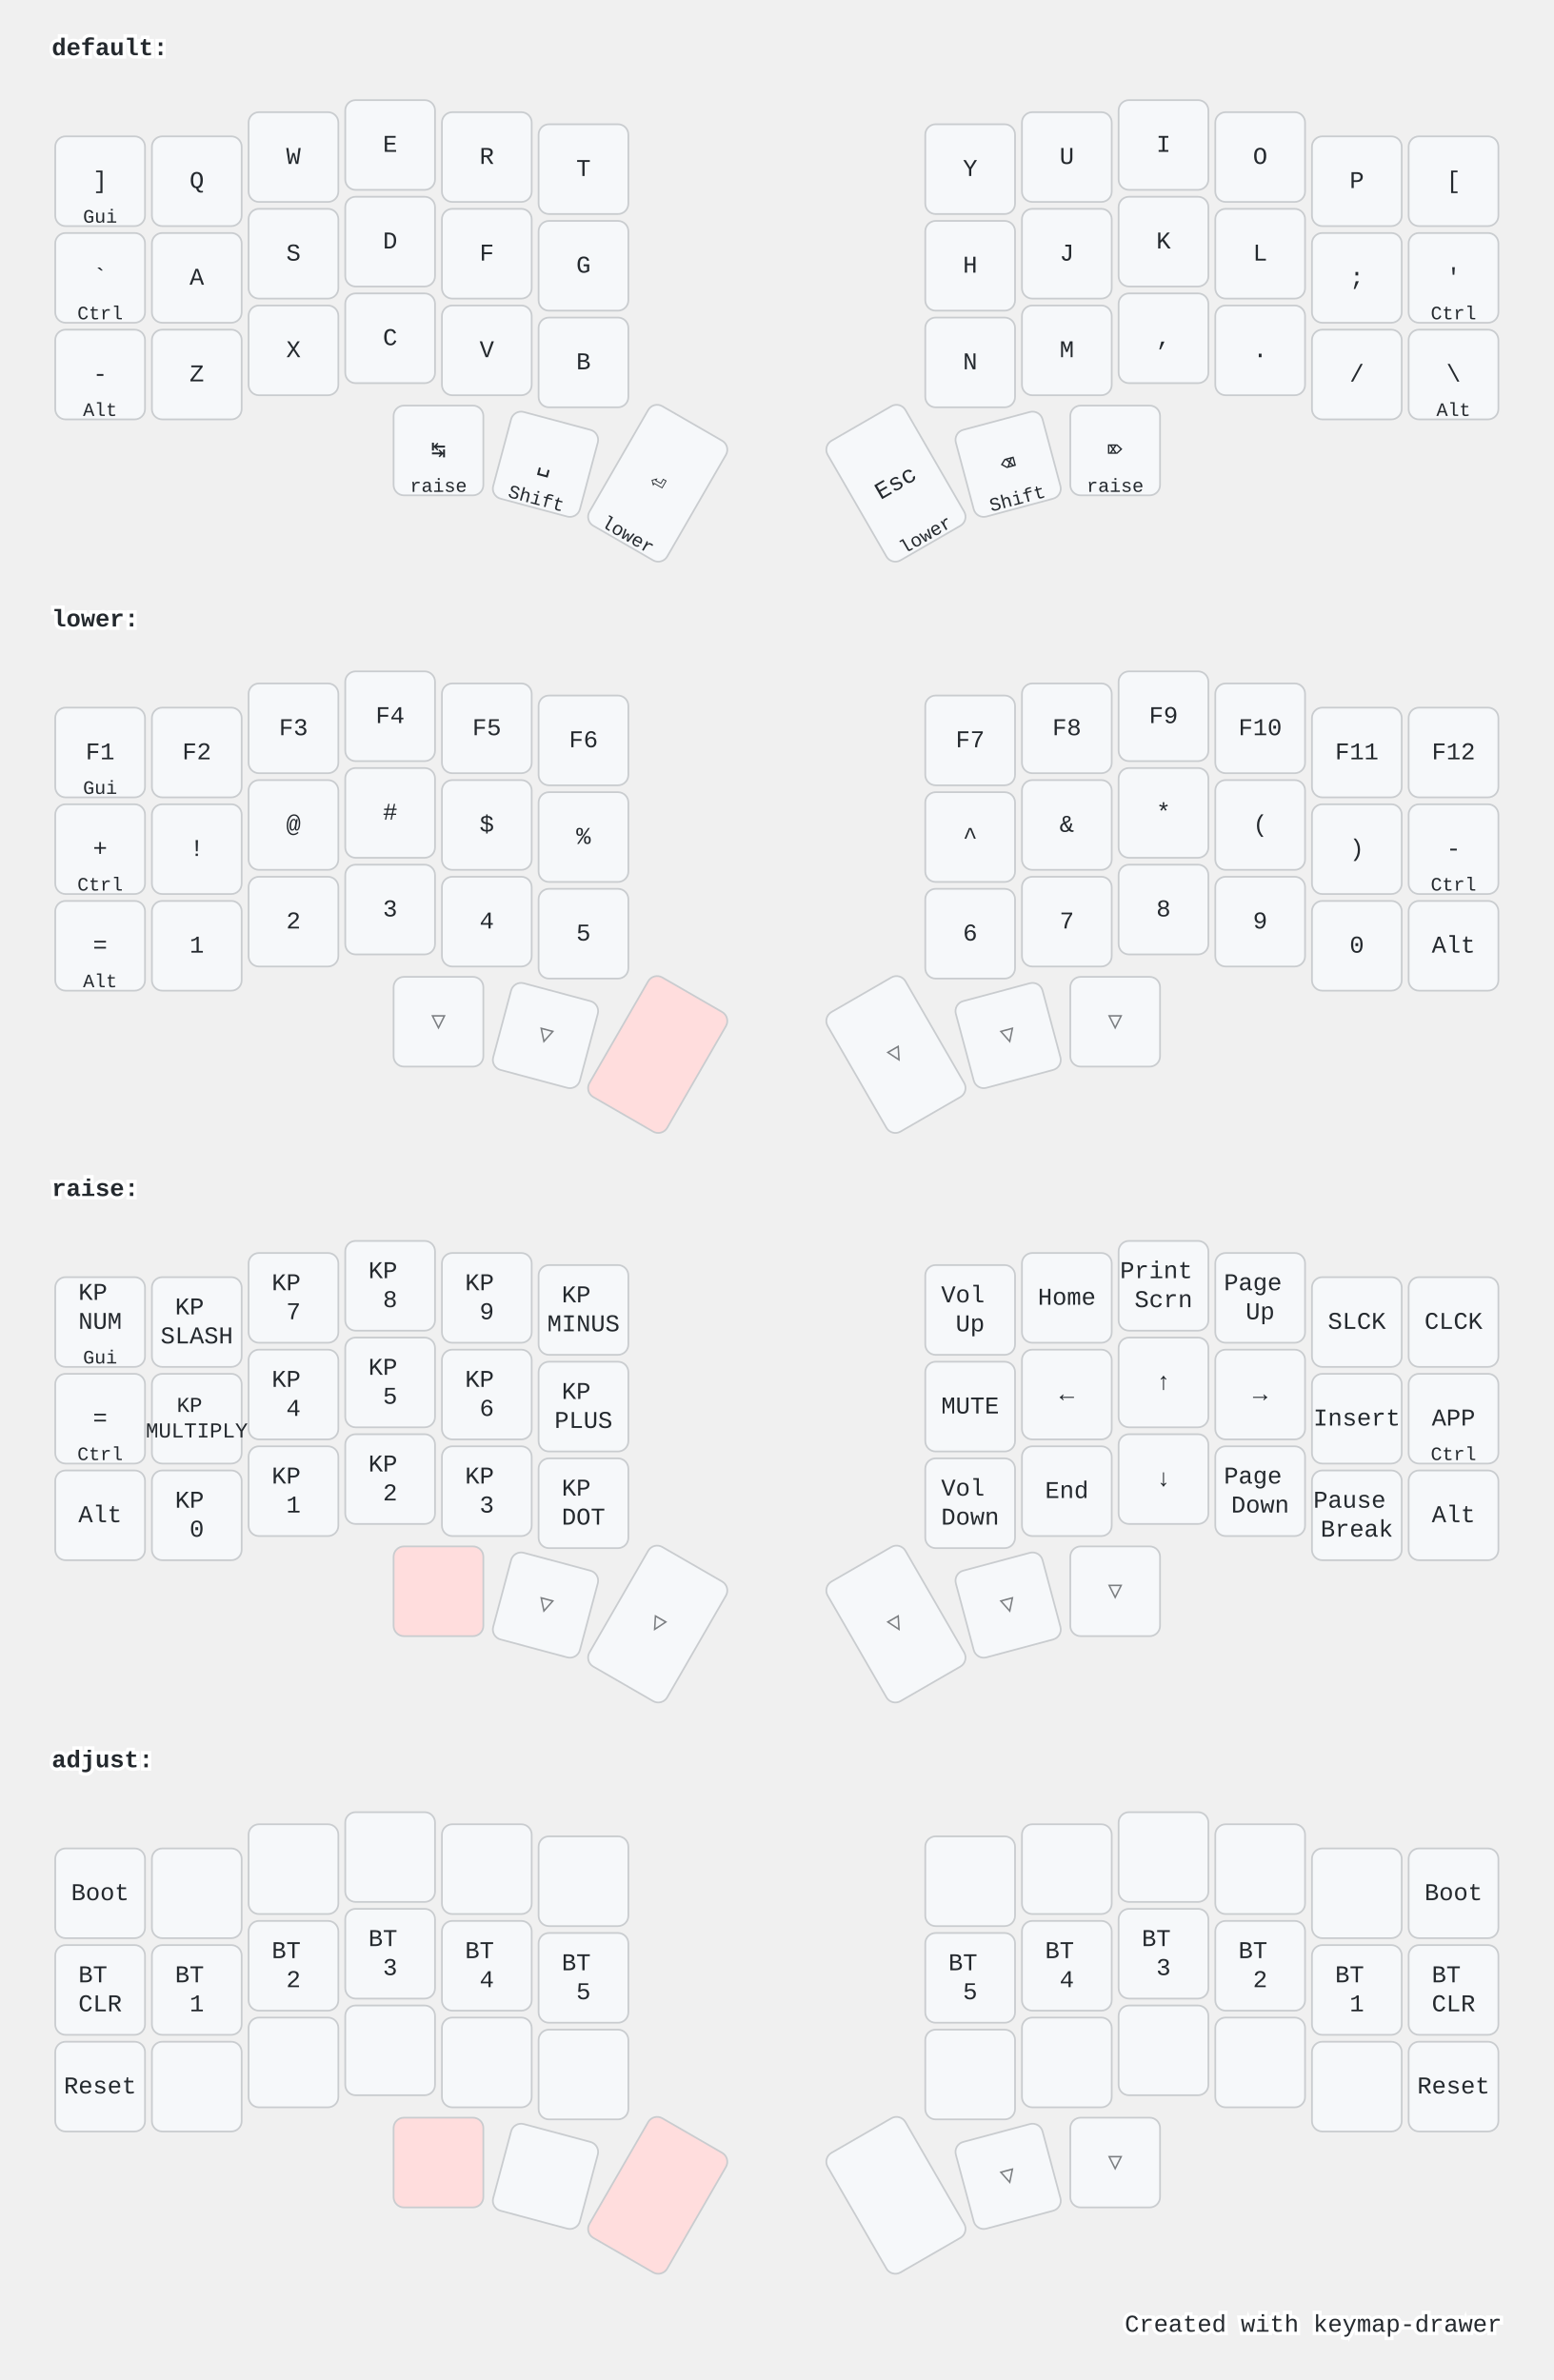
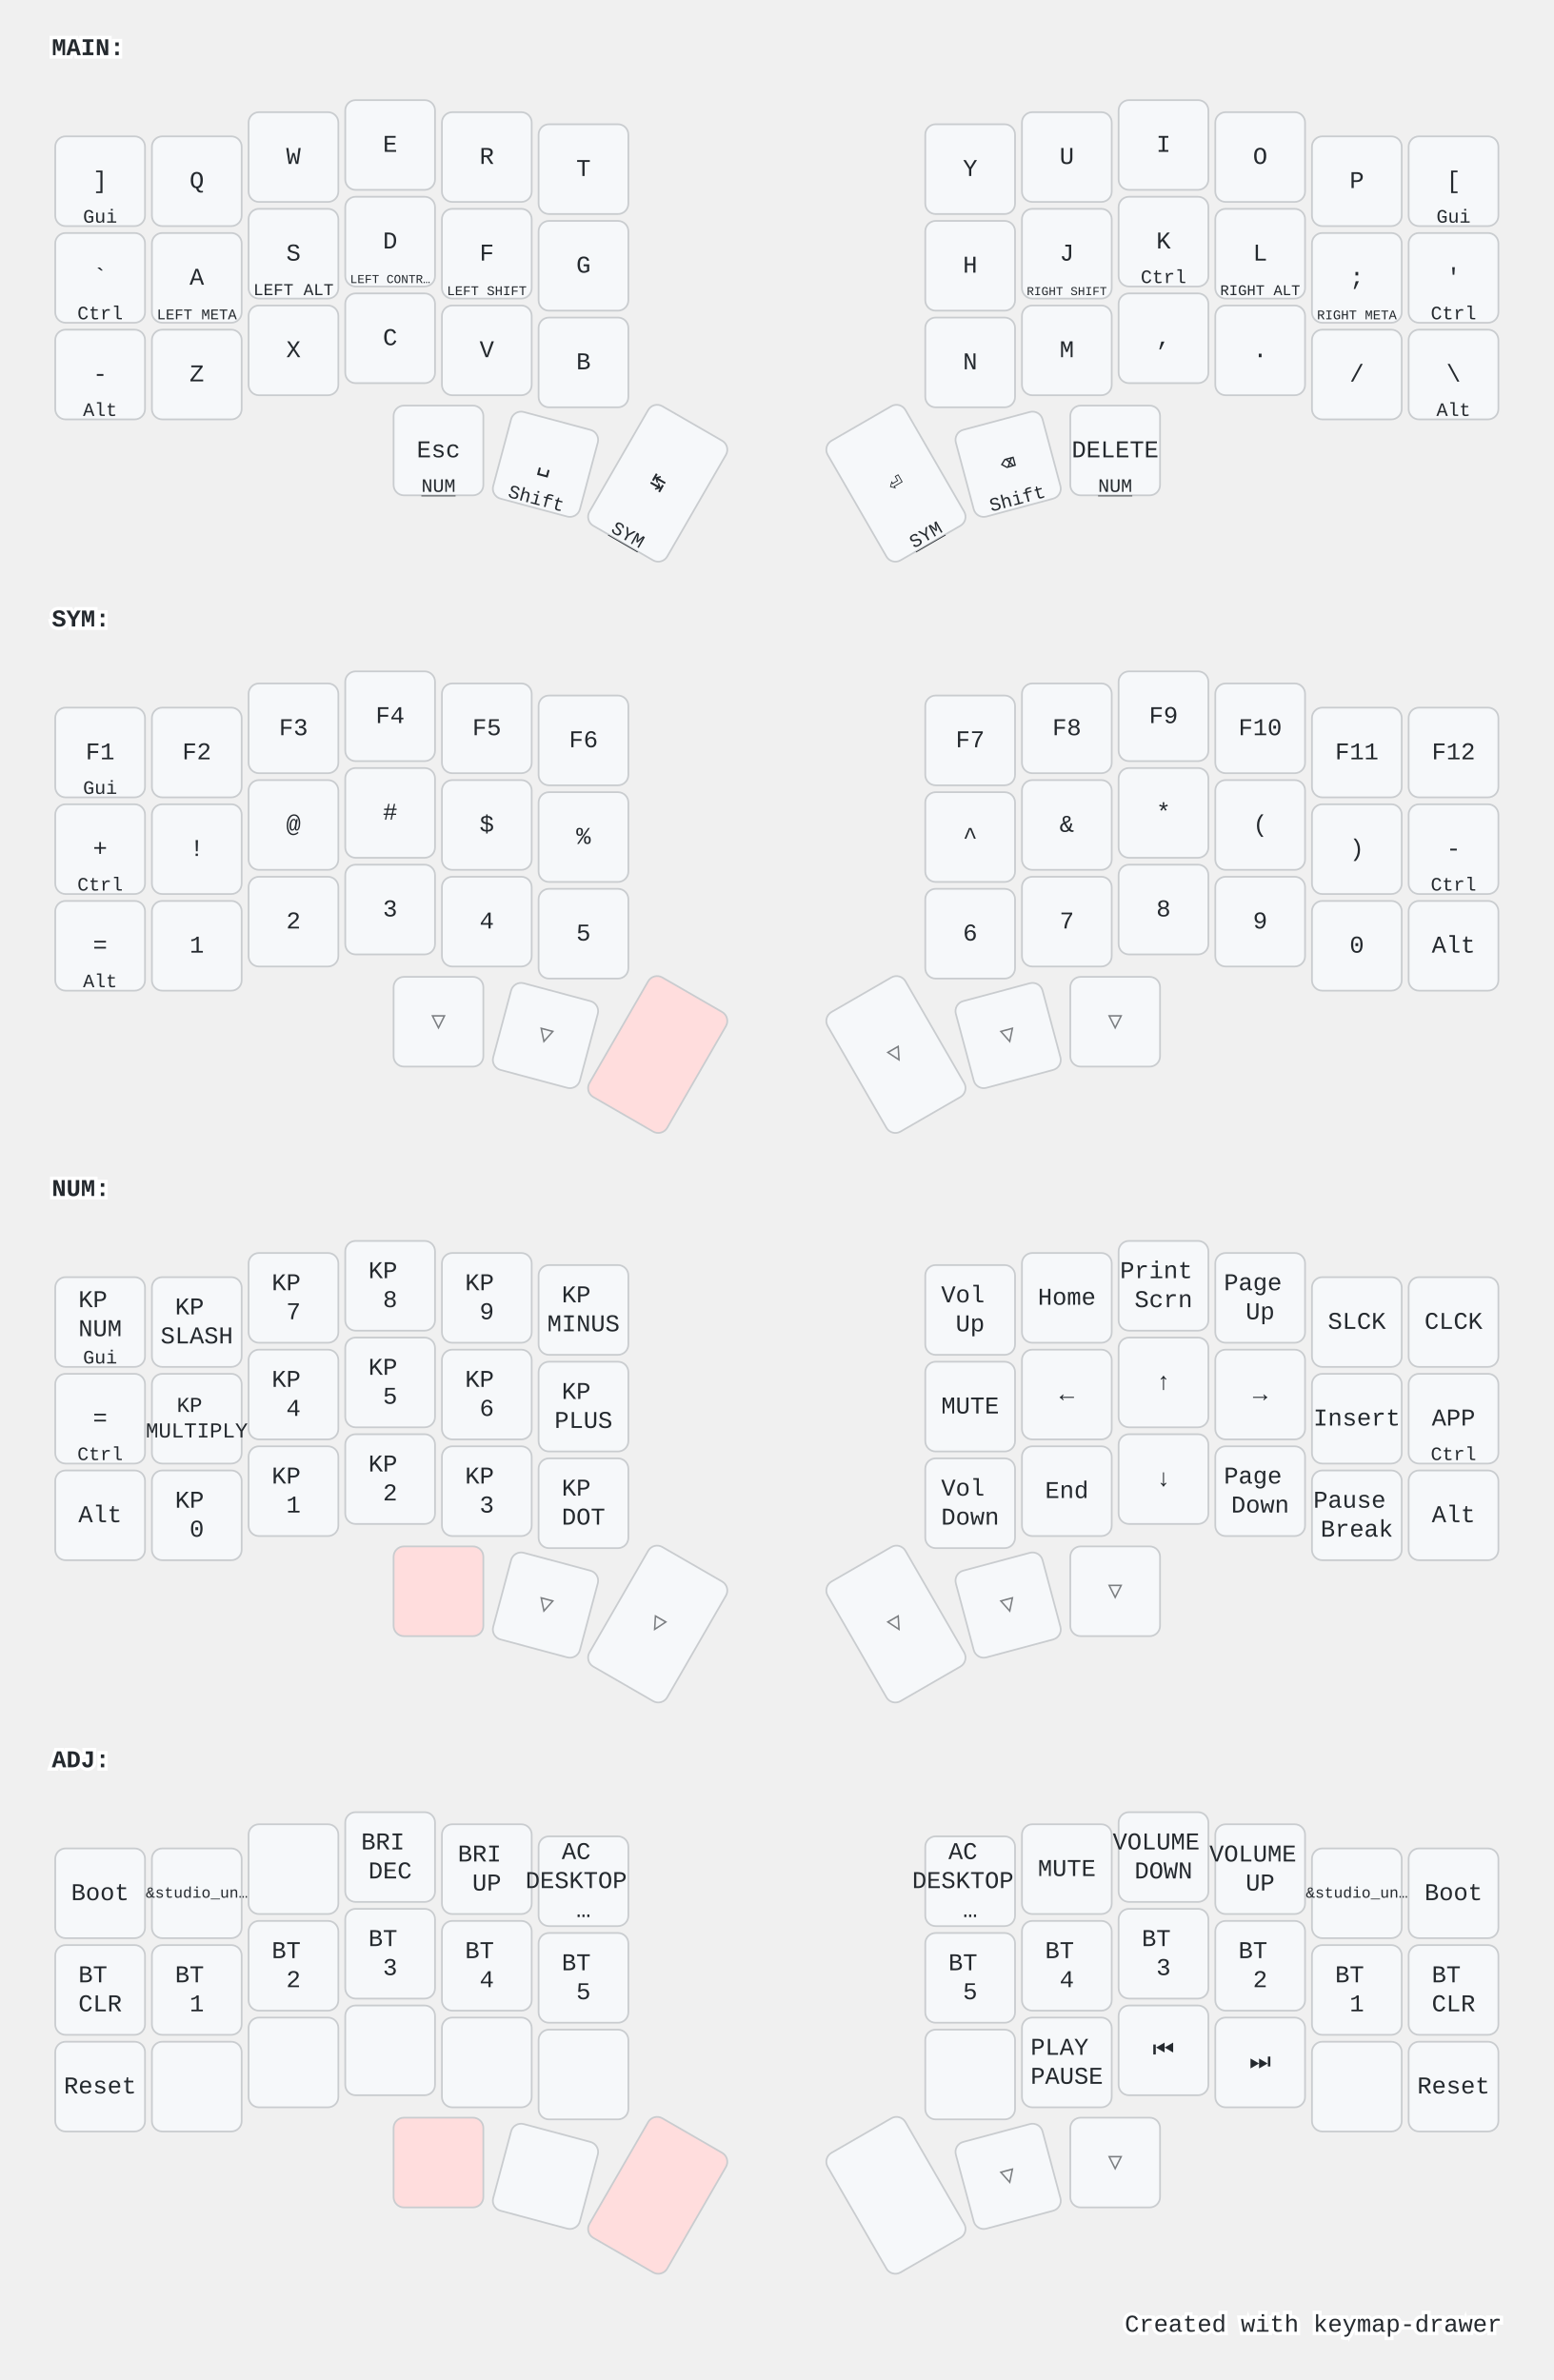
<svg xmlns="http://www.w3.org/2000/svg" width="900" height="1379" viewBox="0 0 900 1379" class="keymap">
  <style>/* inherit to force styles through use tags */
svg path {
    fill: inherit;
}

/* font and background color specifications */
svg.keymap {
    font-family: SFMono-Regular,Consolas,Liberation Mono,Menlo,monospace;
    font-size: 14px;
    font-kerning: normal;
    text-rendering: optimizeLegibility;
    fill: #24292e;
}

/* default key styling */
rect.key {
    fill: #f6f8fa;
}

rect.key, rect.combo {
    stroke: #c9cccf;
    stroke-width: 1;
}

/* default key side styling, only used is draw_key_sides is set */
rect.side {
    filter: brightness(90%);
}

/* color accent for combo boxes */
rect.combo, rect.combo-separate {
    fill: #cdf;
}

/* color accent for held keys */
rect.held, rect.combo.held {
    fill: #fdd;
}

/* color accent for ghost (optional) keys */
rect.ghost, rect.combo.ghost {
    stroke-dasharray: 4, 4;
    stroke-width: 2;
}

text {
    text-anchor: middle;
    dominant-baseline: middle;
}

/* styling for layer labels */
text.label {
    font-weight: bold;
    text-anchor: start;
    stroke: white;
    stroke-width: 4;
    paint-order: stroke;
}

/* styling for optional footer */
text.footer {
    text-anchor: end;
    dominant-baseline: auto;
    stroke: white;
    stroke-width: 4;
    paint-order: stroke;
}

- /* styling for combo tap, and key hold/shifted label text */
- text.combo, text.hold, text.shifted {
+ /* styling for combo tap, and key non-tap label text */
+ text.combo, text.hold, text.shifted, text.left, text.right, text.tl, text.tr, text.bl, text.br {
    font-size: 11px;
}

- text.hold {
+ text.hold, text.bl, text.br {
    text-anchor: middle;
    dominant-baseline: auto;
}

- text.shifted {
+ text.shifted, text.tl, text.tr {
    text-anchor: middle;
    dominant-baseline: hanging;
}

+ text.left, text.tl, text.bl {
+     text-anchor: start;
+ }
+ 
+ text.right, text.tr, text.br {
+     text-anchor: end;
+ }
+ 
+ text.layer-activator {
+     text-decoration: underline;
+ }
+ 
/* styling for hold/shifted label text in combo box */
- text.combo.hold, text.combo.shifted {
+ text.combo.hold, text.combo.shifted, text.combo.left, text.combo.right {
    font-size: 8px;
}

/* lighter symbol for transparent keys */
text.trans {
    fill: #7b7e81;
}

/* styling for combo dendrons */
path.combo {
    stroke-width: 1;
    stroke: gray;
    fill: none;
}

/* Start Tabler Icons Cleanup */
/* cannot use height/width with glyphs */
.icon-tabler &gt; path {
    fill: inherit;
    stroke: inherit;
    stroke-width: 2;
}
/* hide tabler's default box */
.icon-tabler &gt; path[stroke="none"][fill="none"] {
    visibility: hidden;
}
/* End Tabler Icons Cleanup */

@media (prefers-color-scheme: dark) {
svg.keymap { fill: #d1d6db; }
rect.key { fill: #3f4750; }
rect.key, rect.combo { stroke: #60666c; }
rect.combo, rect.combo-separate { fill: #1f3d7a; }
rect.held, rect.combo.held { fill: #854747; }
text.label, text.footer { stroke: black; }
text.trans { fill: #7e8184; }
path.combo { stroke: #7f7f7f; }

}</style>
-   <g transform="translate(30, 0)" class="layer-default">
-     <text x="0" y="28" class="label">default:</text>
+   <g transform="translate(30, 0)" class="layer-MAIN">
+     <text x="0" y="28" class="label" id="MAIN">MAIN:</text>
    <g transform="translate(0, 56)">
      <g transform="translate(28, 49)" class="key keypos-0">
        <rect rx="6" ry="6" x="-26" y="-26" width="52" height="52" class="key" />
        <text x="0" y="0" class="key tap">]</text>
        <text x="0" y="24" class="key hold">Gui</text>
      </g>
      <g transform="translate(84, 49)" class="key keypos-1">
        <rect rx="6" ry="6" x="-26" y="-26" width="52" height="52" class="key" />
        <text x="0" y="0" class="key tap">Q</text>
      </g>
      <g transform="translate(140, 35)" class="key keypos-2">
        <rect rx="6" ry="6" x="-26" y="-26" width="52" height="52" class="key" />
        <text x="0" y="0" class="key tap">W</text>
      </g>
      <g transform="translate(196, 28)" class="key keypos-3">
        <rect rx="6" ry="6" x="-26" y="-26" width="52" height="52" class="key" />
        <text x="0" y="0" class="key tap">E</text>
      </g>
      <g transform="translate(252, 35)" class="key keypos-4">
        <rect rx="6" ry="6" x="-26" y="-26" width="52" height="52" class="key" />
        <text x="0" y="0" class="key tap">R</text>
      </g>
      <g transform="translate(308, 42)" class="key keypos-5">
        <rect rx="6" ry="6" x="-26" y="-26" width="52" height="52" class="key" />
        <text x="0" y="0" class="key tap">T</text>
      </g>
      <g transform="translate(532, 42)" class="key keypos-6">
        <rect rx="6" ry="6" x="-26" y="-26" width="52" height="52" class="key" />
        <text x="0" y="0" class="key tap">Y</text>
      </g>
      <g transform="translate(588, 35)" class="key keypos-7">
        <rect rx="6" ry="6" x="-26" y="-26" width="52" height="52" class="key" />
        <text x="0" y="0" class="key tap">U</text>
      </g>
      <g transform="translate(644, 28)" class="key keypos-8">
        <rect rx="6" ry="6" x="-26" y="-26" width="52" height="52" class="key" />
        <text x="0" y="0" class="key tap">I</text>
      </g>
      <g transform="translate(700, 35)" class="key keypos-9">
        <rect rx="6" ry="6" x="-26" y="-26" width="52" height="52" class="key" />
        <text x="0" y="0" class="key tap">O</text>
      </g>
      <g transform="translate(756, 49)" class="key keypos-10">
        <rect rx="6" ry="6" x="-26" y="-26" width="52" height="52" class="key" />
        <text x="0" y="0" class="key tap">P</text>
      </g>
      <g transform="translate(812, 49)" class="key keypos-11">
        <rect rx="6" ry="6" x="-26" y="-26" width="52" height="52" class="key" />
        <text x="0" y="0" class="key tap">[</text>
+         <text x="0" y="24" class="key hold">Gui</text>
      </g>
      <g transform="translate(28, 105)" class="key keypos-12">
        <rect rx="6" ry="6" x="-26" y="-26" width="52" height="52" class="key" />
        <text x="0" y="0" class="key tap">`</text>
        <text x="0" y="24" class="key hold">Ctrl</text>
      </g>
      <g transform="translate(84, 105)" class="key keypos-13">
        <rect rx="6" ry="6" x="-26" y="-26" width="52" height="52" class="key" />
        <text x="0" y="0" class="key tap">A</text>
+         <text x="0" y="24" class="key hold">
+           <tspan style="font-size: 78%">LEFT META</tspan>
+         </text>
      </g>
      <g transform="translate(140, 91)" class="key keypos-14">
        <rect rx="6" ry="6" x="-26" y="-26" width="52" height="52" class="key" />
        <text x="0" y="0" class="key tap">S</text>
+         <text x="0" y="24" class="key hold">
+           <tspan style="font-size: 88%">LEFT ALT</tspan>
+         </text>
      </g>
      <g transform="translate(196, 84)" class="key keypos-15">
        <rect rx="6" ry="6" x="-26" y="-26" width="52" height="52" class="key" />
        <text x="0" y="0" class="key tap">D</text>
+         <text x="0" y="24" class="key hold">
+           <tspan style="font-size: 64%">LEFT CONTR…</tspan>
+         </text>
      </g>
      <g transform="translate(252, 91)" class="key keypos-16">
        <rect rx="6" ry="6" x="-26" y="-26" width="52" height="52" class="key" />
        <text x="0" y="0" class="key tap">F</text>
+         <text x="0" y="24" class="key hold">
+           <tspan style="font-size: 70%">LEFT SHIFT</tspan>
+         </text>
      </g>
      <g transform="translate(308, 98)" class="key keypos-17">
        <rect rx="6" ry="6" x="-26" y="-26" width="52" height="52" class="key" />
        <text x="0" y="0" class="key tap">G</text>
      </g>
      <g transform="translate(532, 98)" class="key keypos-18">
        <rect rx="6" ry="6" x="-26" y="-26" width="52" height="52" class="key" />
        <text x="0" y="0" class="key tap">H</text>
      </g>
      <g transform="translate(588, 91)" class="key keypos-19">
        <rect rx="6" ry="6" x="-26" y="-26" width="52" height="52" class="key" />
        <text x="0" y="0" class="key tap">J</text>
+         <text x="0" y="24" class="key hold">
+           <tspan style="font-size: 64%">RIGHT SHIFT</tspan>
+         </text>
      </g>
      <g transform="translate(644, 84)" class="key keypos-20">
        <rect rx="6" ry="6" x="-26" y="-26" width="52" height="52" class="key" />
        <text x="0" y="0" class="key tap">K</text>
+         <text x="0" y="24" class="key hold">Ctrl</text>
      </g>
      <g transform="translate(700, 91)" class="key keypos-21">
        <rect rx="6" ry="6" x="-26" y="-26" width="52" height="52" class="key" />
        <text x="0" y="0" class="key tap">L</text>
+         <text x="0" y="24" class="key hold">
+           <tspan style="font-size: 78%">RIGHT ALT</tspan>
+         </text>
      </g>
      <g transform="translate(756, 105)" class="key keypos-22">
        <rect rx="6" ry="6" x="-26" y="-26" width="52" height="52" class="key" />
        <text x="0" y="0" class="key tap">;</text>
+         <text x="0" y="24" class="key hold">
+           <tspan style="font-size: 70%">RIGHT META</tspan>
+         </text>
      </g>
      <g transform="translate(812, 105)" class="key keypos-23">
        <rect rx="6" ry="6" x="-26" y="-26" width="52" height="52" class="key" />
        <text x="0" y="0" class="key tap">'</text>
        <text x="0" y="24" class="key hold">Ctrl</text>
      </g>
      <g transform="translate(28, 161)" class="key keypos-24">
        <rect rx="6" ry="6" x="-26" y="-26" width="52" height="52" class="key" />
        <text x="0" y="0" class="key tap">-</text>
        <text x="0" y="24" class="key hold">Alt</text>
      </g>
      <g transform="translate(84, 161)" class="key keypos-25">
        <rect rx="6" ry="6" x="-26" y="-26" width="52" height="52" class="key" />
        <text x="0" y="0" class="key tap">Z</text>
      </g>
      <g transform="translate(140, 147)" class="key keypos-26">
        <rect rx="6" ry="6" x="-26" y="-26" width="52" height="52" class="key" />
        <text x="0" y="0" class="key tap">X</text>
      </g>
      <g transform="translate(196, 140)" class="key keypos-27">
        <rect rx="6" ry="6" x="-26" y="-26" width="52" height="52" class="key" />
        <text x="0" y="0" class="key tap">C</text>
      </g>
      <g transform="translate(252, 147)" class="key keypos-28">
        <rect rx="6" ry="6" x="-26" y="-26" width="52" height="52" class="key" />
        <text x="0" y="0" class="key tap">V</text>
      </g>
      <g transform="translate(308, 154)" class="key keypos-29">
        <rect rx="6" ry="6" x="-26" y="-26" width="52" height="52" class="key" />
        <text x="0" y="0" class="key tap">B</text>
      </g>
      <g transform="translate(532, 154)" class="key keypos-30">
        <rect rx="6" ry="6" x="-26" y="-26" width="52" height="52" class="key" />
        <text x="0" y="0" class="key tap">N</text>
      </g>
      <g transform="translate(588, 147)" class="key keypos-31">
        <rect rx="6" ry="6" x="-26" y="-26" width="52" height="52" class="key" />
        <text x="0" y="0" class="key tap">M</text>
      </g>
      <g transform="translate(644, 140)" class="key keypos-32">
        <rect rx="6" ry="6" x="-26" y="-26" width="52" height="52" class="key" />
        <text x="0" y="0" class="key tap">,</text>
      </g>
      <g transform="translate(700, 147)" class="key keypos-33">
        <rect rx="6" ry="6" x="-26" y="-26" width="52" height="52" class="key" />
        <text x="0" y="0" class="key tap">.</text>
      </g>
      <g transform="translate(756, 161)" class="key keypos-34">
        <rect rx="6" ry="6" x="-26" y="-26" width="52" height="52" class="key" />
        <text x="0" y="0" class="key tap">/</text>
      </g>
      <g transform="translate(812, 161)" class="key keypos-35">
        <rect rx="6" ry="6" x="-26" y="-26" width="52" height="52" class="key" />
        <text x="0" y="0" class="key tap">\</text>
        <text x="0" y="24" class="key hold">Alt</text>
      </g>
      <g transform="translate(224, 205)" class="key keypos-36">
        <rect rx="6" ry="6" x="-26" y="-26" width="52" height="52" class="key" />
-         <text x="0" y="0" class="key tap">↹</text>
-         <text x="0" y="24" class="key hold">raise</text>
+         <text x="0" y="0" class="key tap">Esc</text>
+         <a href="#NUM">
+           <text x="0" y="24" class="key hold layer-activator">NUM</text>
+         </a>
      </g>
      <g transform="translate(286, 213) rotate(15.0)" class="key keypos-37">
        <rect rx="6" ry="6" x="-26" y="-26" width="52" height="52" class="key" />
        <text x="0" y="0" class="key tap">␣</text>
        <text x="0" y="24" class="key hold">Shift</text>
      </g>
      <g transform="translate(351, 224) rotate(30.0)" class="key keypos-38">
        <rect rx="6" ry="6" x="-26" y="-40" width="52" height="80" class="key" />
-         <text x="0" y="0" class="key tap">⏎</text>
-         <text x="0" y="38" class="key hold">lower</text>
+         <text x="0" y="0" class="key tap">↹</text>
+         <a href="#SYM">
+           <text x="0" y="38" class="key hold layer-activator">SYM</text>
+         </a>
      </g>
      <g transform="translate(489, 224) rotate(-30.0)" class="key keypos-39">
        <rect rx="6" ry="6" x="-26" y="-40" width="52" height="80" class="key" />
-         <text x="0" y="0" class="key tap">Esc</text>
-         <text x="0" y="38" class="key hold">lower</text>
+         <text x="0" y="0" class="key tap">⏎</text>
+         <a href="#SYM">
+           <text x="0" y="38" class="key hold layer-activator">SYM</text>
+         </a>
      </g>
      <g transform="translate(554, 213) rotate(-15.0)" class="key keypos-40">
        <rect rx="6" ry="6" x="-26" y="-26" width="52" height="52" class="key" />
        <text x="0" y="0" class="key tap">⌫</text>
        <text x="0" y="24" class="key hold">Shift</text>
      </g>
      <g transform="translate(616, 205)" class="key keypos-41">
        <rect rx="6" ry="6" x="-26" y="-26" width="52" height="52" class="key" />
-         <text x="0" y="0" class="key tap">⌦</text>
-         <text x="0" y="24" class="key hold">raise</text>
+         <text x="0" y="0" class="key tap">DELETE</text>
+         <a href="#NUM">
+           <text x="0" y="24" class="key hold layer-activator">NUM</text>
+         </a>
      </g>
    </g>
  </g>
-   <g transform="translate(30, 331)" class="layer-lower">
-     <text x="0" y="28" class="label">lower:</text>
+   <g transform="translate(30, 331)" class="layer-SYM">
+     <text x="0" y="28" class="label" id="SYM">SYM:</text>
    <g transform="translate(0, 56)">
      <g transform="translate(28, 49)" class="key keypos-0">
        <rect rx="6" ry="6" x="-26" y="-26" width="52" height="52" class="key" />
        <text x="0" y="0" class="key tap">F1</text>
        <text x="0" y="24" class="key hold">Gui</text>
      </g>
      <g transform="translate(84, 49)" class="key keypos-1">
        <rect rx="6" ry="6" x="-26" y="-26" width="52" height="52" class="key" />
        <text x="0" y="0" class="key tap">F2</text>
      </g>
      <g transform="translate(140, 35)" class="key keypos-2">
        <rect rx="6" ry="6" x="-26" y="-26" width="52" height="52" class="key" />
        <text x="0" y="0" class="key tap">F3</text>
      </g>
      <g transform="translate(196, 28)" class="key keypos-3">
        <rect rx="6" ry="6" x="-26" y="-26" width="52" height="52" class="key" />
        <text x="0" y="0" class="key tap">F4</text>
      </g>
      <g transform="translate(252, 35)" class="key keypos-4">
        <rect rx="6" ry="6" x="-26" y="-26" width="52" height="52" class="key" />
        <text x="0" y="0" class="key tap">F5</text>
      </g>
      <g transform="translate(308, 42)" class="key keypos-5">
        <rect rx="6" ry="6" x="-26" y="-26" width="52" height="52" class="key" />
        <text x="0" y="0" class="key tap">F6</text>
      </g>
      <g transform="translate(532, 42)" class="key keypos-6">
        <rect rx="6" ry="6" x="-26" y="-26" width="52" height="52" class="key" />
        <text x="0" y="0" class="key tap">F7</text>
      </g>
      <g transform="translate(588, 35)" class="key keypos-7">
        <rect rx="6" ry="6" x="-26" y="-26" width="52" height="52" class="key" />
        <text x="0" y="0" class="key tap">F8</text>
      </g>
      <g transform="translate(644, 28)" class="key keypos-8">
        <rect rx="6" ry="6" x="-26" y="-26" width="52" height="52" class="key" />
        <text x="0" y="0" class="key tap">F9</text>
      </g>
      <g transform="translate(700, 35)" class="key keypos-9">
        <rect rx="6" ry="6" x="-26" y="-26" width="52" height="52" class="key" />
        <text x="0" y="0" class="key tap">F10</text>
      </g>
      <g transform="translate(756, 49)" class="key keypos-10">
        <rect rx="6" ry="6" x="-26" y="-26" width="52" height="52" class="key" />
        <text x="0" y="0" class="key tap">F11</text>
      </g>
      <g transform="translate(812, 49)" class="key keypos-11">
        <rect rx="6" ry="6" x="-26" y="-26" width="52" height="52" class="key" />
        <text x="0" y="0" class="key tap">F12</text>
      </g>
      <g transform="translate(28, 105)" class="key keypos-12">
        <rect rx="6" ry="6" x="-26" y="-26" width="52" height="52" class="key" />
        <text x="0" y="0" class="key tap">+</text>
        <text x="0" y="24" class="key hold">Ctrl</text>
      </g>
      <g transform="translate(84, 105)" class="key keypos-13">
        <rect rx="6" ry="6" x="-26" y="-26" width="52" height="52" class="key" />
        <text x="0" y="0" class="key tap">!</text>
      </g>
      <g transform="translate(140, 91)" class="key keypos-14">
        <rect rx="6" ry="6" x="-26" y="-26" width="52" height="52" class="key" />
        <text x="0" y="0" class="key tap">@</text>
      </g>
      <g transform="translate(196, 84)" class="key keypos-15">
        <rect rx="6" ry="6" x="-26" y="-26" width="52" height="52" class="key" />
        <text x="0" y="0" class="key tap">#</text>
      </g>
      <g transform="translate(252, 91)" class="key keypos-16">
        <rect rx="6" ry="6" x="-26" y="-26" width="52" height="52" class="key" />
        <text x="0" y="0" class="key tap">$</text>
      </g>
      <g transform="translate(308, 98)" class="key keypos-17">
        <rect rx="6" ry="6" x="-26" y="-26" width="52" height="52" class="key" />
        <text x="0" y="0" class="key tap">%</text>
      </g>
      <g transform="translate(532, 98)" class="key keypos-18">
        <rect rx="6" ry="6" x="-26" y="-26" width="52" height="52" class="key" />
        <text x="0" y="0" class="key tap">^</text>
      </g>
      <g transform="translate(588, 91)" class="key keypos-19">
        <rect rx="6" ry="6" x="-26" y="-26" width="52" height="52" class="key" />
        <text x="0" y="0" class="key tap">&amp;</text>
      </g>
      <g transform="translate(644, 84)" class="key keypos-20">
        <rect rx="6" ry="6" x="-26" y="-26" width="52" height="52" class="key" />
        <text x="0" y="0" class="key tap">*</text>
      </g>
      <g transform="translate(700, 91)" class="key keypos-21">
        <rect rx="6" ry="6" x="-26" y="-26" width="52" height="52" class="key" />
        <text x="0" y="0" class="key tap">(</text>
      </g>
      <g transform="translate(756, 105)" class="key keypos-22">
        <rect rx="6" ry="6" x="-26" y="-26" width="52" height="52" class="key" />
        <text x="0" y="0" class="key tap">)</text>
      </g>
      <g transform="translate(812, 105)" class="key keypos-23">
        <rect rx="6" ry="6" x="-26" y="-26" width="52" height="52" class="key" />
        <text x="0" y="0" class="key tap">-</text>
        <text x="0" y="24" class="key hold">Ctrl</text>
      </g>
      <g transform="translate(28, 161)" class="key keypos-24">
        <rect rx="6" ry="6" x="-26" y="-26" width="52" height="52" class="key" />
        <text x="0" y="0" class="key tap">=</text>
        <text x="0" y="24" class="key hold">Alt</text>
      </g>
      <g transform="translate(84, 161)" class="key keypos-25">
        <rect rx="6" ry="6" x="-26" y="-26" width="52" height="52" class="key" />
        <text x="0" y="0" class="key tap">1</text>
      </g>
      <g transform="translate(140, 147)" class="key keypos-26">
        <rect rx="6" ry="6" x="-26" y="-26" width="52" height="52" class="key" />
        <text x="0" y="0" class="key tap">2</text>
      </g>
      <g transform="translate(196, 140)" class="key keypos-27">
        <rect rx="6" ry="6" x="-26" y="-26" width="52" height="52" class="key" />
        <text x="0" y="0" class="key tap">3</text>
      </g>
      <g transform="translate(252, 147)" class="key keypos-28">
        <rect rx="6" ry="6" x="-26" y="-26" width="52" height="52" class="key" />
        <text x="0" y="0" class="key tap">4</text>
      </g>
      <g transform="translate(308, 154)" class="key keypos-29">
        <rect rx="6" ry="6" x="-26" y="-26" width="52" height="52" class="key" />
        <text x="0" y="0" class="key tap">5</text>
      </g>
      <g transform="translate(532, 154)" class="key keypos-30">
        <rect rx="6" ry="6" x="-26" y="-26" width="52" height="52" class="key" />
        <text x="0" y="0" class="key tap">6</text>
      </g>
      <g transform="translate(588, 147)" class="key keypos-31">
        <rect rx="6" ry="6" x="-26" y="-26" width="52" height="52" class="key" />
        <text x="0" y="0" class="key tap">7</text>
      </g>
      <g transform="translate(644, 140)" class="key keypos-32">
        <rect rx="6" ry="6" x="-26" y="-26" width="52" height="52" class="key" />
        <text x="0" y="0" class="key tap">8</text>
      </g>
      <g transform="translate(700, 147)" class="key keypos-33">
        <rect rx="6" ry="6" x="-26" y="-26" width="52" height="52" class="key" />
        <text x="0" y="0" class="key tap">9</text>
      </g>
      <g transform="translate(756, 161)" class="key keypos-34">
        <rect rx="6" ry="6" x="-26" y="-26" width="52" height="52" class="key" />
        <text x="0" y="0" class="key tap">0</text>
      </g>
      <g transform="translate(812, 161)" class="key keypos-35">
        <rect rx="6" ry="6" x="-26" y="-26" width="52" height="52" class="key" />
        <text x="0" y="0" class="key tap">Alt</text>
      </g>
      <g transform="translate(224, 205)" class="key trans keypos-36">
        <rect rx="6" ry="6" x="-26" y="-26" width="52" height="52" class="key trans" />
        <text x="0" y="0" class="key trans tap">▽</text>
      </g>
      <g transform="translate(286, 213) rotate(15.0)" class="key trans keypos-37">
        <rect rx="6" ry="6" x="-26" y="-26" width="52" height="52" class="key trans" />
        <text x="0" y="0" class="key trans tap">▽</text>
      </g>
      <g transform="translate(351, 224) rotate(30.0)" class="key held keypos-38">
        <rect rx="6" ry="6" x="-26" y="-40" width="52" height="80" class="key held" />
      </g>
      <g transform="translate(489, 224) rotate(-30.0)" class="key trans keypos-39">
        <rect rx="6" ry="6" x="-26" y="-40" width="52" height="80" class="key trans" />
        <text x="0" y="0" class="key trans tap">▽</text>
      </g>
      <g transform="translate(554, 213) rotate(-15.0)" class="key trans keypos-40">
        <rect rx="6" ry="6" x="-26" y="-26" width="52" height="52" class="key trans" />
        <text x="0" y="0" class="key trans tap">▽</text>
      </g>
      <g transform="translate(616, 205)" class="key trans keypos-41">
        <rect rx="6" ry="6" x="-26" y="-26" width="52" height="52" class="key trans" />
        <text x="0" y="0" class="key trans tap">▽</text>
      </g>
    </g>
  </g>
-   <g transform="translate(30, 661)" class="layer-raise">
-     <text x="0" y="28" class="label">raise:</text>
+   <g transform="translate(30, 661)" class="layer-NUM">
+     <text x="0" y="28" class="label" id="NUM">NUM:</text>
    <g transform="translate(0, 56)">
      <g transform="translate(28, 49)" class="key keypos-0">
        <rect rx="6" ry="6" x="-26" y="-26" width="52" height="52" class="key" />
        <text x="0" y="0" class="key tap">
-           <tspan x="0" dy="-1.2em">KP</tspan>
+           <tspan x="0" dy="-0.9em">KP</tspan>
          <tspan x="0" dy="1.2em">NUM</tspan>
        </text>
        <text x="0" y="24" class="key hold">Gui</text>
      </g>
      <g transform="translate(84, 49)" class="key keypos-1">
        <rect rx="6" ry="6" x="-26" y="-26" width="52" height="52" class="key" />
        <text x="0" y="0" class="key tap">
          <tspan x="0" dy="-0.6em">KP</tspan>
          <tspan x="0" dy="1.2em">SLASH</tspan>
        </text>
      </g>
      <g transform="translate(140, 35)" class="key keypos-2">
        <rect rx="6" ry="6" x="-26" y="-26" width="52" height="52" class="key" />
        <text x="0" y="0" class="key tap">
          <tspan x="0" dy="-0.6em">KP</tspan>
          <tspan x="0" dy="1.2em">7</tspan>
        </text>
      </g>
      <g transform="translate(196, 28)" class="key keypos-3">
        <rect rx="6" ry="6" x="-26" y="-26" width="52" height="52" class="key" />
        <text x="0" y="0" class="key tap">
          <tspan x="0" dy="-0.6em">KP</tspan>
          <tspan x="0" dy="1.2em">8</tspan>
        </text>
      </g>
      <g transform="translate(252, 35)" class="key keypos-4">
        <rect rx="6" ry="6" x="-26" y="-26" width="52" height="52" class="key" />
        <text x="0" y="0" class="key tap">
          <tspan x="0" dy="-0.6em">KP</tspan>
          <tspan x="0" dy="1.2em">9</tspan>
        </text>
      </g>
      <g transform="translate(308, 42)" class="key keypos-5">
        <rect rx="6" ry="6" x="-26" y="-26" width="52" height="52" class="key" />
        <text x="0" y="0" class="key tap">
          <tspan x="0" dy="-0.6em">KP</tspan>
          <tspan x="0" dy="1.2em">MINUS</tspan>
        </text>
      </g>
      <g transform="translate(532, 42)" class="key keypos-6">
        <rect rx="6" ry="6" x="-26" y="-26" width="52" height="52" class="key" />
        <text x="0" y="0" class="key tap">
          <tspan x="0" dy="-0.6em">Vol</tspan>
          <tspan x="0" dy="1.2em">Up</tspan>
        </text>
      </g>
      <g transform="translate(588, 35)" class="key keypos-7">
        <rect rx="6" ry="6" x="-26" y="-26" width="52" height="52" class="key" />
        <text x="0" y="0" class="key tap">Home</text>
      </g>
      <g transform="translate(644, 28)" class="key keypos-8">
        <rect rx="6" ry="6" x="-26" y="-26" width="52" height="52" class="key" />
        <text x="0" y="0" class="key tap">
          <tspan x="0" dy="-0.6em">Print</tspan>
          <tspan x="0" dy="1.2em">Scrn</tspan>
        </text>
      </g>
      <g transform="translate(700, 35)" class="key keypos-9">
        <rect rx="6" ry="6" x="-26" y="-26" width="52" height="52" class="key" />
        <text x="0" y="0" class="key tap">
          <tspan x="0" dy="-0.6em">Page</tspan>
          <tspan x="0" dy="1.2em">Up</tspan>
        </text>
      </g>
      <g transform="translate(756, 49)" class="key keypos-10">
        <rect rx="6" ry="6" x="-26" y="-26" width="52" height="52" class="key" />
        <text x="0" y="0" class="key tap">SLCK</text>
      </g>
      <g transform="translate(812, 49)" class="key keypos-11">
        <rect rx="6" ry="6" x="-26" y="-26" width="52" height="52" class="key" />
        <text x="0" y="0" class="key tap">CLCK</text>
      </g>
      <g transform="translate(28, 105)" class="key keypos-12">
        <rect rx="6" ry="6" x="-26" y="-26" width="52" height="52" class="key" />
        <text x="0" y="0" class="key tap">=</text>
        <text x="0" y="24" class="key hold">Ctrl</text>
      </g>
      <g transform="translate(84, 105)" class="key keypos-13">
        <rect rx="6" ry="6" x="-26" y="-26" width="52" height="52" class="key" />
        <text x="0" y="0" class="key tap">
          <tspan x="0" dy="-0.6em" style="font-size: 88%">KP</tspan>
          <tspan x="0" dy="1.2em" style="font-size: 88%">MULTIPLY</tspan>
        </text>
      </g>
      <g transform="translate(140, 91)" class="key keypos-14">
        <rect rx="6" ry="6" x="-26" y="-26" width="52" height="52" class="key" />
        <text x="0" y="0" class="key tap">
          <tspan x="0" dy="-0.6em">KP</tspan>
          <tspan x="0" dy="1.2em">4</tspan>
        </text>
      </g>
      <g transform="translate(196, 84)" class="key keypos-15">
        <rect rx="6" ry="6" x="-26" y="-26" width="52" height="52" class="key" />
        <text x="0" y="0" class="key tap">
          <tspan x="0" dy="-0.6em">KP</tspan>
          <tspan x="0" dy="1.2em">5</tspan>
        </text>
      </g>
      <g transform="translate(252, 91)" class="key keypos-16">
        <rect rx="6" ry="6" x="-26" y="-26" width="52" height="52" class="key" />
        <text x="0" y="0" class="key tap">
          <tspan x="0" dy="-0.6em">KP</tspan>
          <tspan x="0" dy="1.2em">6</tspan>
        </text>
      </g>
      <g transform="translate(308, 98)" class="key keypos-17">
        <rect rx="6" ry="6" x="-26" y="-26" width="52" height="52" class="key" />
        <text x="0" y="0" class="key tap">
          <tspan x="0" dy="-0.6em">KP</tspan>
          <tspan x="0" dy="1.2em">PLUS</tspan>
        </text>
      </g>
      <g transform="translate(532, 98)" class="key keypos-18">
        <rect rx="6" ry="6" x="-26" y="-26" width="52" height="52" class="key" />
        <text x="0" y="0" class="key tap">MUTE</text>
      </g>
      <g transform="translate(588, 91)" class="key keypos-19">
        <rect rx="6" ry="6" x="-26" y="-26" width="52" height="52" class="key" />
        <text x="0" y="0" class="key tap">←</text>
      </g>
      <g transform="translate(644, 84)" class="key keypos-20">
        <rect rx="6" ry="6" x="-26" y="-26" width="52" height="52" class="key" />
        <text x="0" y="0" class="key tap">↑</text>
      </g>
      <g transform="translate(700, 91)" class="key keypos-21">
        <rect rx="6" ry="6" x="-26" y="-26" width="52" height="52" class="key" />
        <text x="0" y="0" class="key tap">→</text>
      </g>
      <g transform="translate(756, 105)" class="key keypos-22">
        <rect rx="6" ry="6" x="-26" y="-26" width="52" height="52" class="key" />
        <text x="0" y="0" class="key tap">Insert</text>
      </g>
      <g transform="translate(812, 105)" class="key keypos-23">
        <rect rx="6" ry="6" x="-26" y="-26" width="52" height="52" class="key" />
        <text x="0" y="0" class="key tap">APP</text>
        <text x="0" y="24" class="key hold">Ctrl</text>
      </g>
      <g transform="translate(28, 161)" class="key keypos-24">
        <rect rx="6" ry="6" x="-26" y="-26" width="52" height="52" class="key" />
        <text x="0" y="0" class="key tap">Alt</text>
      </g>
      <g transform="translate(84, 161)" class="key keypos-25">
        <rect rx="6" ry="6" x="-26" y="-26" width="52" height="52" class="key" />
        <text x="0" y="0" class="key tap">
          <tspan x="0" dy="-0.6em">KP</tspan>
          <tspan x="0" dy="1.2em">0</tspan>
        </text>
      </g>
      <g transform="translate(140, 147)" class="key keypos-26">
        <rect rx="6" ry="6" x="-26" y="-26" width="52" height="52" class="key" />
        <text x="0" y="0" class="key tap">
          <tspan x="0" dy="-0.6em">KP</tspan>
          <tspan x="0" dy="1.2em">1</tspan>
        </text>
      </g>
      <g transform="translate(196, 140)" class="key keypos-27">
        <rect rx="6" ry="6" x="-26" y="-26" width="52" height="52" class="key" />
        <text x="0" y="0" class="key tap">
          <tspan x="0" dy="-0.6em">KP</tspan>
          <tspan x="0" dy="1.2em">2</tspan>
        </text>
      </g>
      <g transform="translate(252, 147)" class="key keypos-28">
        <rect rx="6" ry="6" x="-26" y="-26" width="52" height="52" class="key" />
        <text x="0" y="0" class="key tap">
          <tspan x="0" dy="-0.6em">KP</tspan>
          <tspan x="0" dy="1.2em">3</tspan>
        </text>
      </g>
      <g transform="translate(308, 154)" class="key keypos-29">
        <rect rx="6" ry="6" x="-26" y="-26" width="52" height="52" class="key" />
        <text x="0" y="0" class="key tap">
          <tspan x="0" dy="-0.6em">KP</tspan>
          <tspan x="0" dy="1.2em">DOT</tspan>
        </text>
      </g>
      <g transform="translate(532, 154)" class="key keypos-30">
        <rect rx="6" ry="6" x="-26" y="-26" width="52" height="52" class="key" />
        <text x="0" y="0" class="key tap">
          <tspan x="0" dy="-0.6em">Vol</tspan>
          <tspan x="0" dy="1.2em">Down</tspan>
        </text>
      </g>
      <g transform="translate(588, 147)" class="key keypos-31">
        <rect rx="6" ry="6" x="-26" y="-26" width="52" height="52" class="key" />
        <text x="0" y="0" class="key tap">End</text>
      </g>
      <g transform="translate(644, 140)" class="key keypos-32">
        <rect rx="6" ry="6" x="-26" y="-26" width="52" height="52" class="key" />
        <text x="0" y="0" class="key tap">↓</text>
      </g>
      <g transform="translate(700, 147)" class="key keypos-33">
        <rect rx="6" ry="6" x="-26" y="-26" width="52" height="52" class="key" />
        <text x="0" y="0" class="key tap">
          <tspan x="0" dy="-0.6em">Page</tspan>
          <tspan x="0" dy="1.2em">Down</tspan>
        </text>
      </g>
      <g transform="translate(756, 161)" class="key keypos-34">
        <rect rx="6" ry="6" x="-26" y="-26" width="52" height="52" class="key" />
        <text x="0" y="0" class="key tap">
          <tspan x="0" dy="-0.6em">Pause</tspan>
          <tspan x="0" dy="1.2em">Break</tspan>
        </text>
      </g>
      <g transform="translate(812, 161)" class="key keypos-35">
        <rect rx="6" ry="6" x="-26" y="-26" width="52" height="52" class="key" />
        <text x="0" y="0" class="key tap">Alt</text>
      </g>
      <g transform="translate(224, 205)" class="key held keypos-36">
        <rect rx="6" ry="6" x="-26" y="-26" width="52" height="52" class="key held" />
      </g>
      <g transform="translate(286, 213) rotate(15.0)" class="key trans keypos-37">
        <rect rx="6" ry="6" x="-26" y="-26" width="52" height="52" class="key trans" />
        <text x="0" y="0" class="key trans tap">▽</text>
      </g>
      <g transform="translate(351, 224) rotate(30.0)" class="key trans keypos-38">
        <rect rx="6" ry="6" x="-26" y="-40" width="52" height="80" class="key trans" />
        <text x="0" y="0" class="key trans tap">▽</text>
      </g>
      <g transform="translate(489, 224) rotate(-30.0)" class="key trans keypos-39">
        <rect rx="6" ry="6" x="-26" y="-40" width="52" height="80" class="key trans" />
        <text x="0" y="0" class="key trans tap">▽</text>
      </g>
      <g transform="translate(554, 213) rotate(-15.0)" class="key trans keypos-40">
        <rect rx="6" ry="6" x="-26" y="-26" width="52" height="52" class="key trans" />
        <text x="0" y="0" class="key trans tap">▽</text>
      </g>
      <g transform="translate(616, 205)" class="key trans keypos-41">
        <rect rx="6" ry="6" x="-26" y="-26" width="52" height="52" class="key trans" />
        <text x="0" y="0" class="key trans tap">▽</text>
      </g>
    </g>
  </g>
-   <g transform="translate(30, 992)" class="layer-adjust">
-     <text x="0" y="28" class="label">adjust:</text>
+   <g transform="translate(30, 992)" class="layer-ADJ">
+     <text x="0" y="28" class="label" id="ADJ">ADJ:</text>
    <g transform="translate(0, 56)">
      <g transform="translate(28, 49)" class="key keypos-0">
        <rect rx="6" ry="6" x="-26" y="-26" width="52" height="52" class="key" />
        <text x="0" y="0" class="key tap">Boot</text>
      </g>
      <g transform="translate(84, 49)" class="key keypos-1">
        <rect rx="6" ry="6" x="-26" y="-26" width="52" height="52" class="key" />
+         <text x="0" y="0" class="key tap">
+           <tspan style="font-size: 64%">&amp;studio_un…</tspan>
+         </text>
      </g>
      <g transform="translate(140, 35)" class="key keypos-2">
        <rect rx="6" ry="6" x="-26" y="-26" width="52" height="52" class="key" />
      </g>
      <g transform="translate(196, 28)" class="key keypos-3">
        <rect rx="6" ry="6" x="-26" y="-26" width="52" height="52" class="key" />
+         <text x="0" y="0" class="key tap">
+           <tspan x="0" dy="-0.6em">BRI</tspan>
+           <tspan x="0" dy="1.2em">DEC</tspan>
+         </text>
      </g>
      <g transform="translate(252, 35)" class="key keypos-4">
        <rect rx="6" ry="6" x="-26" y="-26" width="52" height="52" class="key" />
+         <text x="0" y="0" class="key tap">
+           <tspan x="0" dy="-0.6em">BRI</tspan>
+           <tspan x="0" dy="1.2em">UP</tspan>
+         </text>
      </g>
      <g transform="translate(308, 42)" class="key keypos-5">
        <rect rx="6" ry="6" x="-26" y="-26" width="52" height="52" class="key" />
+         <text x="0" y="0" class="key tap">
+           <tspan x="0" dy="-1.2em">AC</tspan>
+           <tspan x="0" dy="1.2em">DESKTOP</tspan>
+           <tspan x="0" dy="1.2em">…</tspan>
+         </text>
      </g>
      <g transform="translate(532, 42)" class="key keypos-6">
        <rect rx="6" ry="6" x="-26" y="-26" width="52" height="52" class="key" />
+         <text x="0" y="0" class="key tap">
+           <tspan x="0" dy="-1.2em">AC</tspan>
+           <tspan x="0" dy="1.2em">DESKTOP</tspan>
+           <tspan x="0" dy="1.2em">…</tspan>
+         </text>
      </g>
      <g transform="translate(588, 35)" class="key keypos-7">
        <rect rx="6" ry="6" x="-26" y="-26" width="52" height="52" class="key" />
+         <text x="0" y="0" class="key tap">MUTE</text>
      </g>
      <g transform="translate(644, 28)" class="key keypos-8">
        <rect rx="6" ry="6" x="-26" y="-26" width="52" height="52" class="key" />
+         <text x="0" y="0" class="key tap">
+           <tspan x="0" dy="-0.6em">VOLUME</tspan>
+           <tspan x="0" dy="1.2em">DOWN</tspan>
+         </text>
      </g>
      <g transform="translate(700, 35)" class="key keypos-9">
        <rect rx="6" ry="6" x="-26" y="-26" width="52" height="52" class="key" />
+         <text x="0" y="0" class="key tap">
+           <tspan x="0" dy="-0.6em">VOLUME</tspan>
+           <tspan x="0" dy="1.2em">UP</tspan>
+         </text>
      </g>
      <g transform="translate(756, 49)" class="key keypos-10">
        <rect rx="6" ry="6" x="-26" y="-26" width="52" height="52" class="key" />
+         <text x="0" y="0" class="key tap">
+           <tspan style="font-size: 64%">&amp;studio_un…</tspan>
+         </text>
      </g>
      <g transform="translate(812, 49)" class="key keypos-11">
        <rect rx="6" ry="6" x="-26" y="-26" width="52" height="52" class="key" />
        <text x="0" y="0" class="key tap">Boot</text>
      </g>
      <g transform="translate(28, 105)" class="key keypos-12">
        <rect rx="6" ry="6" x="-26" y="-26" width="52" height="52" class="key" />
        <text x="0" y="0" class="key tap">
          <tspan x="0" dy="-0.6em">BT</tspan>
          <tspan x="0" dy="1.2em">CLR</tspan>
        </text>
      </g>
      <g transform="translate(84, 105)" class="key keypos-13">
        <rect rx="6" ry="6" x="-26" y="-26" width="52" height="52" class="key" />
        <text x="0" y="0" class="key tap">
          <tspan x="0" dy="-0.6em">BT</tspan>
          <tspan x="0" dy="1.2em">1</tspan>
        </text>
      </g>
      <g transform="translate(140, 91)" class="key keypos-14">
        <rect rx="6" ry="6" x="-26" y="-26" width="52" height="52" class="key" />
        <text x="0" y="0" class="key tap">
          <tspan x="0" dy="-0.6em">BT</tspan>
          <tspan x="0" dy="1.2em">2</tspan>
        </text>
      </g>
      <g transform="translate(196, 84)" class="key keypos-15">
        <rect rx="6" ry="6" x="-26" y="-26" width="52" height="52" class="key" />
        <text x="0" y="0" class="key tap">
          <tspan x="0" dy="-0.6em">BT</tspan>
          <tspan x="0" dy="1.2em">3</tspan>
        </text>
      </g>
      <g transform="translate(252, 91)" class="key keypos-16">
        <rect rx="6" ry="6" x="-26" y="-26" width="52" height="52" class="key" />
        <text x="0" y="0" class="key tap">
          <tspan x="0" dy="-0.6em">BT</tspan>
          <tspan x="0" dy="1.2em">4</tspan>
        </text>
      </g>
      <g transform="translate(308, 98)" class="key keypos-17">
        <rect rx="6" ry="6" x="-26" y="-26" width="52" height="52" class="key" />
        <text x="0" y="0" class="key tap">
          <tspan x="0" dy="-0.6em">BT</tspan>
          <tspan x="0" dy="1.2em">5</tspan>
        </text>
      </g>
      <g transform="translate(532, 98)" class="key keypos-18">
        <rect rx="6" ry="6" x="-26" y="-26" width="52" height="52" class="key" />
        <text x="0" y="0" class="key tap">
          <tspan x="0" dy="-0.6em">BT</tspan>
          <tspan x="0" dy="1.2em">5</tspan>
        </text>
      </g>
      <g transform="translate(588, 91)" class="key keypos-19">
        <rect rx="6" ry="6" x="-26" y="-26" width="52" height="52" class="key" />
        <text x="0" y="0" class="key tap">
          <tspan x="0" dy="-0.6em">BT</tspan>
          <tspan x="0" dy="1.2em">4</tspan>
        </text>
      </g>
      <g transform="translate(644, 84)" class="key keypos-20">
        <rect rx="6" ry="6" x="-26" y="-26" width="52" height="52" class="key" />
        <text x="0" y="0" class="key tap">
          <tspan x="0" dy="-0.6em">BT</tspan>
          <tspan x="0" dy="1.2em">3</tspan>
        </text>
      </g>
      <g transform="translate(700, 91)" class="key keypos-21">
        <rect rx="6" ry="6" x="-26" y="-26" width="52" height="52" class="key" />
        <text x="0" y="0" class="key tap">
          <tspan x="0" dy="-0.6em">BT</tspan>
          <tspan x="0" dy="1.2em">2</tspan>
        </text>
      </g>
      <g transform="translate(756, 105)" class="key keypos-22">
        <rect rx="6" ry="6" x="-26" y="-26" width="52" height="52" class="key" />
        <text x="0" y="0" class="key tap">
          <tspan x="0" dy="-0.6em">BT</tspan>
          <tspan x="0" dy="1.2em">1</tspan>
        </text>
      </g>
      <g transform="translate(812, 105)" class="key keypos-23">
        <rect rx="6" ry="6" x="-26" y="-26" width="52" height="52" class="key" />
        <text x="0" y="0" class="key tap">
          <tspan x="0" dy="-0.6em">BT</tspan>
          <tspan x="0" dy="1.2em">CLR</tspan>
        </text>
      </g>
      <g transform="translate(28, 161)" class="key keypos-24">
        <rect rx="6" ry="6" x="-26" y="-26" width="52" height="52" class="key" />
        <text x="0" y="0" class="key tap">Reset</text>
      </g>
      <g transform="translate(84, 161)" class="key keypos-25">
        <rect rx="6" ry="6" x="-26" y="-26" width="52" height="52" class="key" />
      </g>
      <g transform="translate(140, 147)" class="key keypos-26">
        <rect rx="6" ry="6" x="-26" y="-26" width="52" height="52" class="key" />
      </g>
      <g transform="translate(196, 140)" class="key keypos-27">
        <rect rx="6" ry="6" x="-26" y="-26" width="52" height="52" class="key" />
      </g>
      <g transform="translate(252, 147)" class="key keypos-28">
        <rect rx="6" ry="6" x="-26" y="-26" width="52" height="52" class="key" />
      </g>
      <g transform="translate(308, 154)" class="key keypos-29">
        <rect rx="6" ry="6" x="-26" y="-26" width="52" height="52" class="key" />
      </g>
      <g transform="translate(532, 154)" class="key keypos-30">
        <rect rx="6" ry="6" x="-26" y="-26" width="52" height="52" class="key" />
      </g>
      <g transform="translate(588, 147)" class="key keypos-31">
        <rect rx="6" ry="6" x="-26" y="-26" width="52" height="52" class="key" />
+         <text x="0" y="0" class="key tap">
+           <tspan x="0" dy="-0.6em">PLAY</tspan>
+           <tspan x="0" dy="1.2em">PAUSE</tspan>
+         </text>
      </g>
      <g transform="translate(644, 140)" class="key keypos-32">
        <rect rx="6" ry="6" x="-26" y="-26" width="52" height="52" class="key" />
+         <text x="0" y="0" class="key tap">⏮️</text>
      </g>
      <g transform="translate(700, 147)" class="key keypos-33">
        <rect rx="6" ry="6" x="-26" y="-26" width="52" height="52" class="key" />
+         <text x="0" y="0" class="key tap">⏭️</text>
      </g>
      <g transform="translate(756, 161)" class="key keypos-34">
        <rect rx="6" ry="6" x="-26" y="-26" width="52" height="52" class="key" />
      </g>
      <g transform="translate(812, 161)" class="key keypos-35">
        <rect rx="6" ry="6" x="-26" y="-26" width="52" height="52" class="key" />
        <text x="0" y="0" class="key tap">Reset</text>
      </g>
      <g transform="translate(224, 205)" class="key held keypos-36">
        <rect rx="6" ry="6" x="-26" y="-26" width="52" height="52" class="key held" />
      </g>
      <g transform="translate(286, 213) rotate(15.0)" class="key keypos-37">
        <rect rx="6" ry="6" x="-26" y="-26" width="52" height="52" class="key" />
      </g>
      <g transform="translate(351, 224) rotate(30.0)" class="key held keypos-38">
        <rect rx="6" ry="6" x="-26" y="-40" width="52" height="80" class="key held" />
      </g>
      <g transform="translate(489, 224) rotate(-30.0)" class="key keypos-39">
        <rect rx="6" ry="6" x="-26" y="-40" width="52" height="80" class="key" />
      </g>
      <g transform="translate(554, 213) rotate(-15.0)" class="key trans keypos-40">
        <rect rx="6" ry="6" x="-26" y="-26" width="52" height="52" class="key trans" />
        <text x="0" y="0" class="key trans tap">▽</text>
      </g>
      <g transform="translate(616, 205)" class="key trans keypos-41">
        <rect rx="6" ry="6" x="-26" y="-26" width="52" height="52" class="key trans" />
        <text x="0" y="0" class="key trans tap">▽</text>
      </g>
    </g>
  </g>
  <text x="870.0" y="1351.0" class="footer">Created with <a href="https://github.com/caksoylar/keymap-drawer">keymap-drawer</a>
  </text>
</svg>
